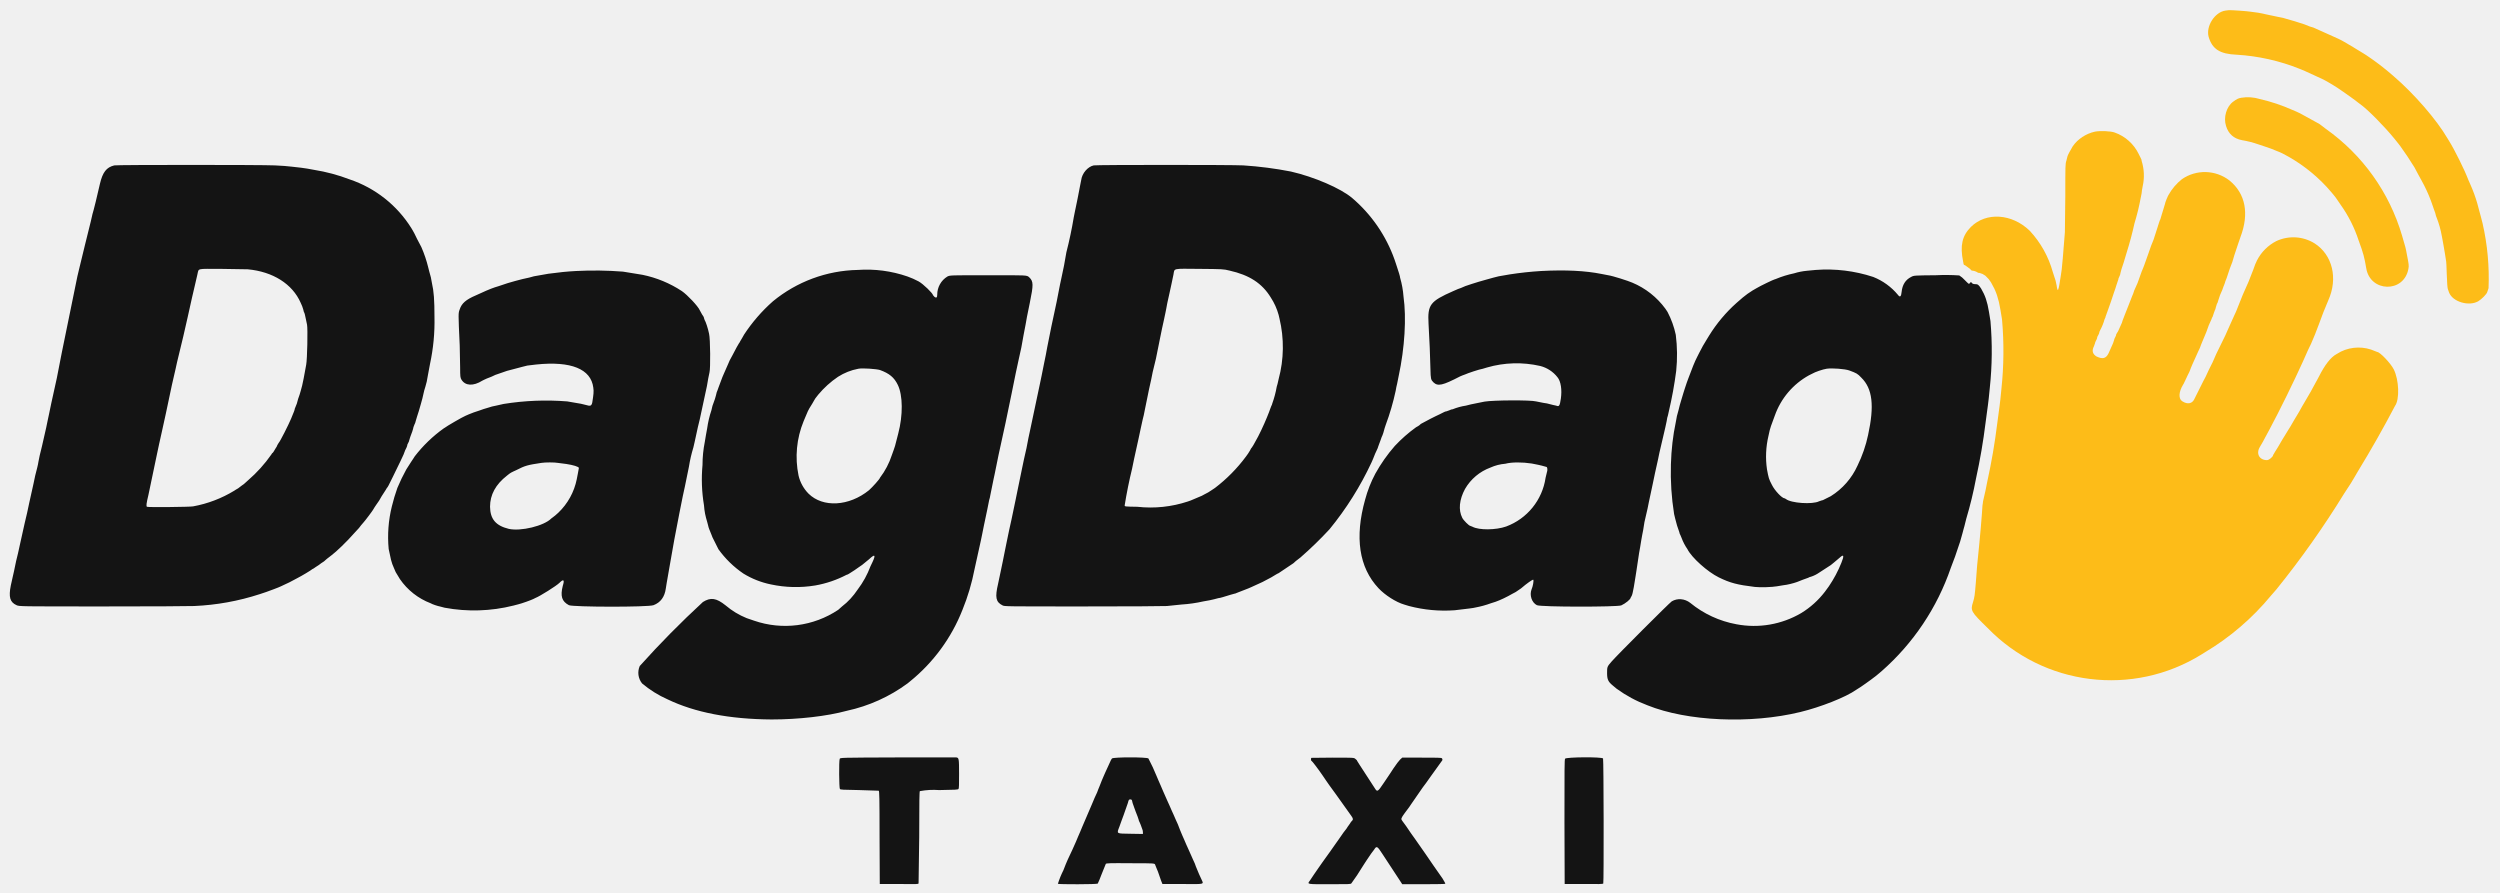
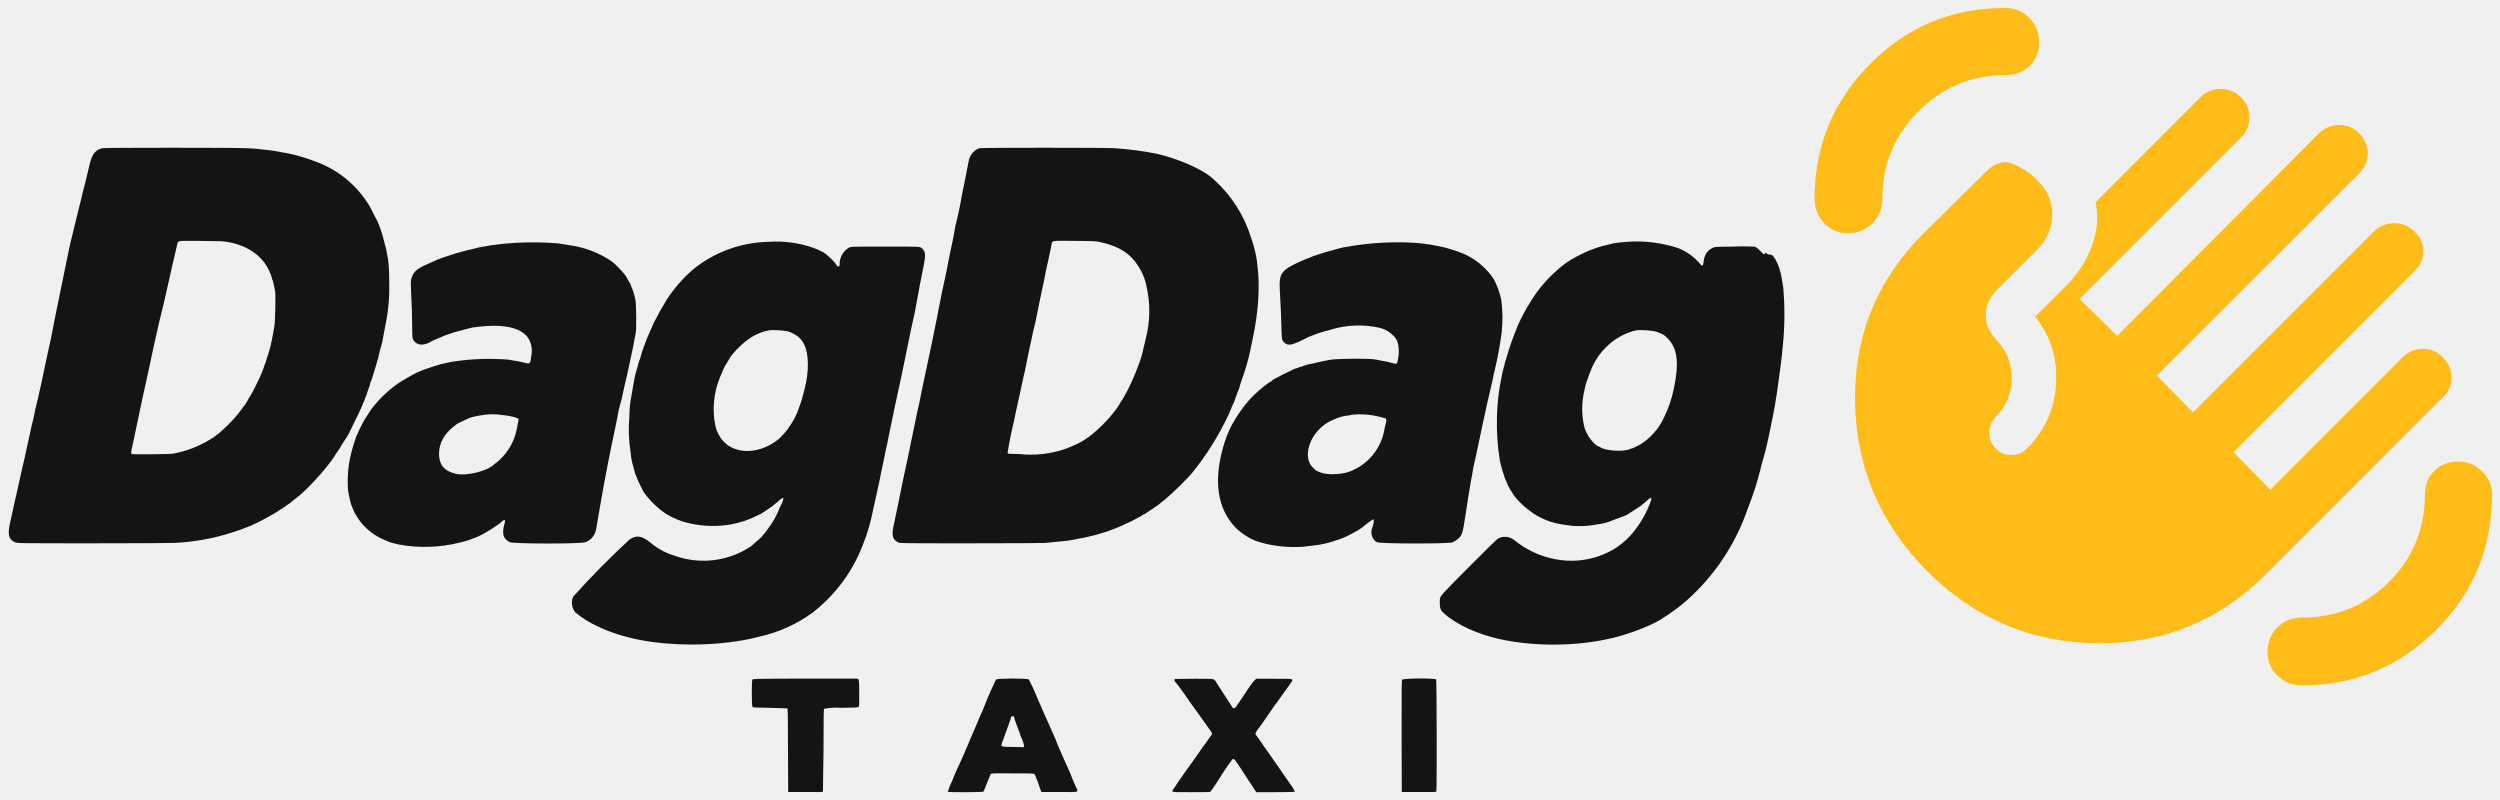
- <svg xmlns="http://www.w3.org/2000/svg" viewBox="6 7 1179 421" role="img" aria-label="DagDag Taxi">
-   <defs>
-     <mask id="cut" maskUnits="userSpaceOnUse" x="0" y="0" width="1200" height="440">
-       <rect width="1200" height="440" fill="#fff" />
-       <path d="M59.9 85c-3.7.9-5.5 3.2-6.8 8.8-1.1 5-3 12.7-3.5 14.2l-.8 3.5-2.7 10.9-2.6 10.7-1 4.2-7.4 36.2-2.3 11.8-2.6 11.8-1.1 5.3-.6 2.8-.7 3.4-1 4.4-1 4.4-1.1 4.5-.6 3c-.1 1-.8 3.7-1.5 6.4l-.8 3.8-2 9-1 4.7-1.2 5.1-1 4.5-1 4.5-1.1 5-.9 3.7-.5 2.4-.5 2.4-.7 3.1-.8 3.6c-1.1 5.5-.4 7.9 2.7 9.3 1.3.6 1.3.6 41.1.6 21.9 0 41.1-.1 42.7-.2a116 116 0 0 0 30.9-5.6l3-1c.9-.3 6.3-2.3 7-2.7l1.9-.9c1.4-.6 2.2-1 5.9-3 1.8-.9 6.5-3.7 7-4.2q.4-.1 1.6-1l1.4-.9 1.2-.9c1.2-.7 1.4-.9 2.6-2l2.2-1.7c2.2-1.6 7.4-6.6 10.7-10.4l2.3-2.5 1-1.3 1.2-1.4c.6-.6 4.5-5.8 4.5-6l.6-1 .8-1.2a28 28 0 0 0 2.6-4.1l2-3.1.4-.7c.5-.5.8-1.1 2.9-5.4l3.6-7.4 1.4-3 .8-2.1.6-1.2.3-.8q0-.6.5-1.4.5-.9.5-1.3l.5-1.6c.7-1.7 1.3-3.5 1.5-4.6l.5-1.3q.3-.4.6-1.7l.6-2 .8-2.5.9-3.1.8-2.9c.8-3.6 1-4.4 1.4-5.5a30 30 0 0 0 1.1-4.9l.5-2.7.6-3.2a95 95 0 0 0 2.1-22.1c0-8-.3-12.1-1.2-16l-.5-2.7-.8-2.9-.4-1.6a59 59 0 0 0-3.3-9.8l-2-3.8c-.8-1.8-1.8-3.6-2.1-4.1l-.6-1a55 55 0 0 0-29.1-23 84 84 0 0 0-16.8-4.5l-3.3-.6-2.8-.4-4.4-.5c-1.5-.2-5.1-.5-8-.6-6.4-.3-74.3-.3-75.7 0m62.9 49c11.9 1.1 21.1 6.9 25 15.8l.7 1.6.5 1.5.3 1.2c.3.3.6 1.6.8 2.7l.7 3.3c.4 2 .1 16.4-.4 18.9l-1.2 6.5-.7 3.3-.7 2.6-.5 1.7-.7 2-.6 2.2-.6 1.5-.4 1c0 .5-.3 1.2-1.7 4.6-1.2 2.9-5.3 11-5.9 11.5l-.6 1q-.2.7-.8 1.5l-.9 1.5q-.4.7-.8.9l-.3.5a66 66 0 0 1-11 12.2l-2 1.8-1 .7-1.7 1.3-1.2.7-.6.4a57 57 0 0 1-19.4 7.4c-1.3.3-21.4.5-21.8.2s-.3-1.5.7-5.6l4-19.1 1-4.7 1.4-6.3 1.8-8.2 2.9-13.7 1.7-7.4.7-3.2 2.9-12 2.1-9.2 1-4.5 1-4.5 1.4-6 1.2-5.2c.7-3-.5-2.6 11-2.6zm399-49c-2.8.6-5.5 3.7-5.9 6.9l-.5 2.5-.5 2.6-.5 2.6-.5 2.5-.5 2.4-.5 2.4-.5 2.5a193 193 0 0 1-3.5 16.6 197 197 0 0 1-2.4 12.4l-.6 2.8-1.6 8.2-1 4.7-.9 4.2-.6 2.8-1.9 9.5-.7 3.8-.8 3.9-.6 3-.6 3-.9 4.3-4.4 20.8-.9 4.2-.9 4.7-1.2 5.3-1 4.8-2 9.7-1 4.9-1.9 9.1-1 4.5-1.1 5.3-1 4.9-1 5-1 4.8-1.2 5.7c-1.5 6.4-1.1 8.6 2.1 10.2.9.5 1.4.5 37.9.5 21.8 0 38-.1 39.6-.2l6.8-.7a66 66 0 0 0 10.5-1.5l2.8-.5 2.2-.5 1.9-.5c1.1-.1 2.5-.6 5.8-1.6l1.8-.5q.4 0 1.2-.4l5.4-2.1 1.6-.7c4.6-2 5.9-2.7 9.2-4.5 1.5-.9 3.1-1.9 3.5-2l7-4.7 1.1-1 2.2-1.7a179 179 0 0 0 13.7-13.3 149 149 0 0 0 19.8-31.5l.7-1.6 1-2.5 1.2-2.6.3-.9.4-1.1.6-1.6.6-1.7c.5-.9 1.1-2.9 1.4-4.2l.5-1.5a115 115 0 0 0 4.7-16.1c.1-1 .5-2.5.7-3.4l.7-3.5c2.9-13.5 3.7-27.6 2.3-37.5a43 43 0 0 0-1.6-8.9q0-.8-1.9-6.4a68 68 0 0 0-19-29.7l-1.7-1.5c-5.4-4.6-18-10-28.9-12.5a177 177 0 0 0-22.4-2.9c-5.1-.3-69-.3-70.6 0m64 49.6c9.4 2.1 15.4 6 19.5 12.7a29 29 0 0 1 3.7 8.2l.4 1.7a58 58 0 0 1-.4 28.6l-.5 2.2-.4 1.4a47 47 0 0 1-2.1 7.9c0 .1-.2.8-.5 1.3l-.5 1.3-.5 1.4-1 2.5c-1.5 3.7-4 9-5.4 11.3l-1 1.8-.7 1.1-.4.5c0 .2-.9 1.6-1.4 2.4l-1 1.4a74 74 0 0 1-14.6 14.8l-1.5 1-1.7 1.1-1.9 1-1.1.6-5.2 2.2-1.4.5a56 56 0 0 1-23.8 2.5c-6-.1-6-.1-6-.7a218 218 0 0 1 3.5-17.3l.9-4.4 2.2-10 1-4.7.9-4.1.5-2 .5-2.5 2-9.8 1-4.5.7-3.5a166 166 0 0 0 2.8-12.6l.7-3.5.9-4.4.9-4.1.7-3.3.4-2 .5-2.7 1-4.5 1-4.6.9-4.3c.6-3.1-.7-2.8 12.2-2.7 11 .1 11.4.1 14.2.8m-175.3-.3a65 65 0 0 0-40 14.8 78 78 0 0 0-13.6 15.7l-.9 1.6-.9 1.5q-.3.7-.6 1l-1.1 1.9-2 3.8-1.3 2.4-.6 1.4-1.8 4.1-1 2.3-1.8 4.8-.5 1.4-.4 1a40 40 0 0 1-2 6.4l-.5 2.1a47 47 0 0 0-2 8.5l-.6 3.3-.5 3a56 56 0 0 0-1.1 11 74 74 0 0 0 .7 19c.2 2.9.7 5.2 1.5 7.8l.5 1.9c0 .4.8 2.5 1.5 4.1l.5 1.3 1.3 2.6 1.5 3a47 47 0 0 0 11.8 11.5 40 40 0 0 0 12.9 5.1 56 56 0 0 0 21 .5 51 51 0 0 0 14.7-5q.6-.1 1.3-.6l2.5-1.6 2-1.4 1.6-1.1 3.3-2.7q4-3.8 1.6 1.3l-1 2.1a43 43 0 0 1-6 10.9q-3.2 4.8-7.4 8l-1.8 1.6a45 45 0 0 1-39.7 5.1l-3.5-1.2a36 36 0 0 1-9.9-6c-4.4-3.5-7-3.9-10.7-1.6a445 445 0 0 0-29.8 30.2 8 8 0 0 0 1.1 8.2 50 50 0 0 0 12 7.5q19.3 9.3 49.1 9.5c12.5 0 26-1.5 35.5-4.1a75 75 0 0 0 28.6-12.9l1.1-.9a82 82 0 0 0 24.8-33.8 102 102 0 0 0 5.7-19.2l3-13.6.6-2.9.8-4 1.6-7.6.5-2.5.4-2q.3-.8.6-2.6l1.5-7.4.5-2.3c.7-3.7 2.5-12.4 5.1-24l3-14.5 1.8-8.9 1.4-6.5a147 147 0 0 0 2.3-11.5l1-5.2.6-3.4 1.4-6.9c1.7-8.3 1.7-9.9-.3-11.8-1.2-1.1-.8-1-19.5-1-17.8 0-17.8 0-19.1.6a10 10 0 0 0-4.8 8.6q0 2-1.3 1l-.7-.8c0-.8-4.6-5.3-6.8-6.5a39 39 0 0 0-5.2-2.3 59 59 0 0 0-23.5-3.1m10.5 47.2c4.4 1.6 6.7 3.5 8.4 7 2.4 4.9 2.5 14.3.2 23l-1.5 5.8-.6 1.8-.9 2.5a36 36 0 0 1-5.6 10.7c0 .5-3.6 4.5-5.2 5.9-9.4 7.6-21.7 8.3-28.5 1.6a18 18 0 0 1-4.7-8.5 44 44 0 0 1 2.4-25.7l1.1-2.6.9-2.1c0-.1 1.2-2.3 2.1-3.6l.8-1.4.6-1 1.4-1.8a45 45 0 0 1 9.3-8.4 27 27 0 0 1 9.6-3.8c1.9-.4 8.6.1 10.2.6m441.3-47.2-4.2.4a30 30 0 0 0-6 1.2 48 48 0 0 0-8.7 2.7l-.6.2c-.3 0-6.6 3-8.4 4.1l-1.9 1.1a40 40 0 0 0-4.6 3.3l-3 2.6a70 70 0 0 0-12.9 15.4l-1.1 1.8-.9 1.5-.9 1.5-1.8 3.4-.5 1-.5 1c-.3.6-1.2 2.4-1.8 4l-2.3 6-.7 1.9-.5 1.5-.4 1.2-.7 2.2-.9 3-.8 2.7-.6 2.4a36 36 0 0 0-1.3 5.7q-2 9.4-2.3 19.9a125 125 0 0 0 1.5 23.4l.5 2.1q1 4 1.6 5.4l.4 1.2q0 .4.5 1.3l.5 1.2a24 24 0 0 0 2.8 5.4c2 4 9.5 10.7 14.8 13.3s8.7 3.5 17 4.5c2.5.3 8.2.1 10.4-.3l3-.5c2-.2 4.7-.9 6.4-1.5l2.8-1.1 2.5-.9q.9-.5 1.3-.5a15 15 0 0 0 4-2l5.4-3.5 1.6-1.3 2.6-2.2q2.9-2.7.8 2.4a58 58 0 0 1-5.9 11.1l-1.9 2.6a41 41 0 0 1-11.1 10 44 44 0 0 1-30.6 5.3 48 48 0 0 1-21.8-10.1c-2.6-2-6-2.3-8.7-.7-1.1.7-25.7 25.3-28.3 28.3-2.2 2.5-2.2 2.6-2.2 5.5 0 3 .5 4.1 2.7 5.9l1.8 1.5a61 61 0 0 0 14.5 7.8c18.8 7.6 48.7 8.9 72.1 3.2 9.5-2.3 21.5-7 26.4-10.5l2.2-1.4 2.3-1.6 2.5-1.8 2.5-1.9 2.5-2.1a114 114 0 0 0 32.6-48.7l2-5.3 2.4-7.1 1.1-3.9.5-1.9.4-1.4.9-3.6a186 186 0 0 0 4.6-19 285 285 0 0 0 4.5-26.3l.6-4.5.5-3.7.4-3.3.5-5a163 163 0 0 0 .3-31.4l-.7-4.3c-.8-4.9-1.8-7.8-3.7-11-1.2-1.8-1.5-2.1-2.8-2.1q-1.2 0-1.6-.6c-.4-.5-.4-.5-.9.1s-.4.6-2.4-1.4a12 12 0 0 0-2.6-2.2 94 94 0 0 0-11-.1c-10.4.1-10.4.1-11.7.8q-4 2-4.5 7.1-.3 3.3-1.7 1.4a29 29 0 0 0-11.7-8.5 70 70 0 0 0-27.1-3.3m15.8 47.4c3.5 1.3 3.9 1.5 5.7 3.4 5.3 5.2 6.2 13.2 3.2 27a62 62 0 0 1-5 14.5 33 33 0 0 1-12.6 14.4l-2.8 1.4q-1 .6-1.5.6l-1.2.4c-3.1 1.6-13.4.9-15.7-1.1l-.6-.3c-1.2 0-4.7-3.7-6-6.4-1.4-2.7-1.5-3-2.3-7.3a42 42 0 0 1 .7-15.7l.6-2.7.6-2 1.8-4.9a35 35 0 0 1 16.1-19l1.4-.7c1.5-.9 5.1-2.1 6.9-2.4 2.6-.4 8.8.1 10.7.8m-600.3-46.9q-6 .3-13.2 1.3l-6.8 1.2-2.2.6q-3 .6-6.6 1.6l-3.5 1-2.7.9-1.8.6c-2.1.6-4.3 1.4-8.6 3.4l-2 .9c-4.7 2-6.7 3.8-7.6 6.6-.7 1.9-.7 1.7 0 17l.2 10.4c0 4.4.1 4.8.6 5.7 1.8 3 5.6 3.2 9.9.5l.8-.4 1.3-.6 1.3-.5 1-.4 1.7-.8 5.5-1.9 7.2-1.9 2.4-.6 4.2-.5c16.4-1.7 25.8 2.1 26.9 10.9.3 1.8.1 3.4-.5 7.1q-.3 1.7-1.7 1.4a53 53 0 0 0-7.2-1.5l-2.9-.5a126 126 0 0 0-30 1.2l-3.1.7c-1.6.3-3.3.7-4.3 1.1l-2 .6-2 .7-1.2.4-1.5.5-2.3.9-1.6.7c-1.3.5-9.2 5.1-9.7 5.6l-.5.3a65 65 0 0 0-13.7 13.2l-.7 1.1-1 1.5-2.3 3.6a89 89 0 0 0-4.2 8.7 89 89 0 0 0-2.6 8.7 60 60 0 0 0-1.5 20.1l1.1 5.1.6 2 .7 1.7.9 2.1 2 3.3a31 31 0 0 0 14.5 11.4c.8.5 3.2 1.3 4.7 1.6l1.9.5a76 76 0 0 0 32.4-1l2.3-.6c1.7-.4 6.1-2 7.1-2.5l1-.5c2.1-.8 9.9-5.7 11.3-7.1q3-3 1.6 1.4c-1.2 4.8-.5 7.3 2.9 9.1 1.8.9 37.3 1 39.9 0q5-1.9 5.8-7.9l.4-2.5 1.5-8.6 2.1-11.9 2.4-12.5 1.6-8 1-4.6 1.9-9.3a66 66 0 0 1 2.1-9.1l.6-2.6 1.5-6.9.9-3.7 1.7-7.9 1.7-7.9.6-3.5.6-2.9c.5-1.7.4-15.8-.2-18.2-.5-2.5-1.6-5.8-2.1-6.5l-.3-.9q0-.5-.9-1.7l-1.1-2c-.8-1.9-5.8-7.2-8.4-9a53 53 0 0 0-18.6-7.7l-9.2-1.5a171 171 0 0 0-22-.3m-8.7 90.5 3.9.5c3.3.5 6 1.3 6 1.9l-.4 2.2-.6 3.1a30 30 0 0 1-8.7 15.8c-1 .9-2.1 1.9-2.5 2.1l-.8.6c-3.4 3.5-14.4 6.2-20.1 4.9-6.1-1.5-8.7-4.6-8.8-10.4q0-8.5 8-14.7c1.7-1.4 2-1.5 4.2-2.5 4.5-2.3 5.5-2.5 12-3.5 1.8-.3 6.3-.3 7.8 0m463.8-90.5a162 162 0 0 0-14.9 1.6l-2.3.4-2.9.5-2.4.6-3.6 1-3.5 1-3.2 1-3 1-1.4.6-.7.3-1.4.5-2.3 1c-10.9 4.8-12.1 6.4-11.6 15.4.4 6.5.8 16.1.9 21.4.1 4.6.2 5 1.4 6.2 2.1 2 4.3 1.5 12.6-2.8l1.2-.5 1.1-.4c1-.5 6.9-2.5 8.4-2.7l2-.6a50 50 0 0 1 25.1-.7 15 15 0 0 1 8.1 5.3c1.6 1.9 2.2 5.9 1.6 10.1-.5 3.4-.8 3.9-2.2 3.3l-1.4-.3-1.6-.4c-.6-.2-1.9-.5-3-.6l-3.5-.7c-2.6-.7-20.2-.6-24.3.1l-6.4 1.3-2.4.6a27 27 0 0 0-6.2 1.7q-.6 0-1.6.5l-1.4.5q-.4 0-1 .3l-2.2 1.1-1.9.9-2.4 1.2-4.5 2.4-.8.7-.6.4-.9.5a69 69 0 0 0-10 8.8 75 75 0 0 0-9.2 13.1 57 57 0 0 0-4.8 12.2c-5 17.8-2.9 32 6.3 41.8 3.1 3.3 8.3 6.6 12.1 7.7l2.3.7a66 66 0 0 0 21.5 2c6.7-.8 8.7-1 9.8-1.3a45 45 0 0 0 7.3-2l2.2-.7c2.3-.8 5.6-2.4 7.8-3.7l1.7-.9 2.5-1.7c2.8-2.4 5.5-4.3 5.8-4.1.3.4-.2 3.2-.8 4.5-1.1 2.8.1 6.3 2.5 7.5 1.7.9 37.9.9 39.8.1 2-.9 4.4-2.9 4.4-3.6l.5-.9q.4-.7 1-4.1l.8-4.9.5-3.2.6-4 .6-4 .5-2.8.5-3.1.5-2.8.4-2a60 60 0 0 1 1.5-7.7l.6-2.6.6-3 .9-4.2 1-4.7 1-4.8.8-3.6.6-2.7.7-3.4 2.2-9.4.6-2.6.6-2.8c.1-1 .4-2.2.6-2.7l.4-1.8a190 190 0 0 0 3.5-19.2 75 75 0 0 0-.2-17 42 42 0 0 0-3.9-10.8l-1-1.5a37 37 0 0 0-15.6-12.3c-1.8-.8-9.2-3.2-11.4-3.5l-3.1-.6q-11.4-2.3-28.4-1.4m-4.5 90.8c2.1.4 3.8.7 6.9 1.6.5.1.6 1.6.2 2.6l-.6 2.5a29 29 0 0 1-18.6 23c-4.8 1.7-12.8 1.8-15.9.1l-1-.4c-.6 0-3.3-2.7-3.8-3.8-1.9-3.7-1.4-8.6 1.3-13.6a23 23 0 0 1 12-10.1 21 21 0 0 1 7-1.8c3-.8 8-.8 12.5-.1" fill="#000" stroke="#000" stroke-width="11" stroke-linejoin="round" />
-     </mask>
-   </defs>
-   <g fill="#FDBC18">
-     <path d="M1055.5 12c-5 .7-9.3 7.4-7.9 12.4 1.7 5.8 5.4 8.1 13.2 8.4a95 95 0 0 1 29.8 6.7l2.4 1 4.6 2.1 4.3 2a86 86 0 0 1 8.9 5.5c1.2.8 6.4 4.5 7.3 5.3l.8.6c3.5 2.4 11.5 10.5 16.3 16.4l1.6 2 1.1 1.4a166 166 0 0 1 6.8 10.2l1.8 3.4 1.6 2.9a70 70 0 0 1 4.3 9.3l.6 1.7.9 2.6c.4.9.8 2.2.9 2.9l.5 1.3a44 44 0 0 1 2.2 7.9l.4 2.1.5 2.8.6 3.5.5 3.2c.2.6.3 3.7.4 6.9q.2 5.9.5 6.8l.6 1.7c1.7 4.3 9.2 6.6 13.7 4.1 1.5-.9 4-3.3 4.3-4.4l.6-1.8a116 116 0 0 0-2.8-30.5l-.8-3.1-1-3.7a68 68 0 0 0-3-9.3l-.5-1.2-1.4-3.2c-1.8-4.8-6.7-14.6-9.1-18.4l-.8-1.3c-5-8.6-15.6-20.9-25.4-29.3l-2.7-2.3a121 121 0 0 0-10.2-7.6l-1.6-1-3.3-2-1.6-1-1.4-.8-1.5-.9-2.1-1.2-1.6-.8-4-1.8-7.8-3.5-1.7-.5-2.5-1c-1.9-.7-7-2.2-9.9-3l-8.1-1.7a53 53 0 0 0-7.6-1.3c-.8-.2-9.1-.8-10.1-.7z" />
-     <path d="M1063 53.1c-1.5.3-2 .5-3.9 1.9-3.1 2.3-4.6 7.4-3.3 11.4q1.7 5.6 7.5 6.7a46 46 0 0 1 7.8 2l3 1 2.9 1 4.2 1.7 1.1.5a75 75 0 0 1 21.1 16l2.2 2.5 1.8 2.2 2.4 3.5a62 62 0 0 1 8.5 16.8c2.3 6.2 2.8 8.3 3.6 13.1 1.8 11.5 17.8 11.9 19.9.4.3-1.5.2-2.2-.7-6.7-.6-3.3-.6-3.3-2.3-9a94 94 0 0 0-35.9-50.3l-3-2.3-9.1-5-1.9-.9-1.9-.8a83 83 0 0 0-15.3-5.1 19 19 0 0 0-8.7-.6" />
-     <path d="M993.9 69.1c-4.1.9-8.1 3.5-10.4 6.9-.8 1.3-2.5 4.4-2.5 4.8l-.5 2c-.5 1.5-.5 2.2-.5 16.5l-.2 17.2-1 12.4-.5 5.2-.5 3.4c-1 6.8-1.4 7.8-1.9 4.1l-.5-2.3-1.3-4a47 47 0 0 0-10.9-19.5c-8.4-8.1-20.5-8.9-27.7-1.8-4.2 4.2-5.2 8.9-3.7 16.3.4 1.8.7 4 .7 5s.2 2.4.4 3.2l.7 4.6 2.4 15.2c1.1 6.5 2.3 14.3 2.6 17.5 2.3 20.7 2.4 21.3 2.9 35.6.6 16.5 0 31-2.1 52.5-.7 6.1-1.4 14.2-1.6 17.9-.5 6-.6 6.8-1.3 9.1-1.3 4.1-1.1 4.5 6.8 12.2a81 81 0 0 0 101 12.5l1.6-1a120 120 0 0 0 31-26.6l2.7-3.1a433 433 0 0 0 32-45.3c2.9-4.4 3.7-5.6 4.8-7.6l1.7-2.9a536 536 0 0 0 17.4-30.7c2.2-3 1.9-12.2-.6-17.2-1.4-2.8-6.5-8.2-7.8-8.2l-1-.4a19 19 0 0 0-16.1.2l-2.1 1.2q-4.1 2.2-8.4 10.8a265 265 0 0 1-7.9 14l-1.4 2.5-2.1 3.5-1.8 3.1-1.3 2.1-2.7 4.4-2.1 3.6-1.2 1.9-1 1.7c0 .8-1.9 2.4-2.9 2.4-3.6 0-5.3-3.1-3.3-6.3l1.4-2.4.9-1.7 2-3.7c4.8-8.9 11.9-23.4 16-32.5l2.4-5.4 1.4-2.9c1.1-2.4 2.6-6.2 3.7-9.2a179 179 0 0 1 4.4-11.2c4.7-10.4 2-21.5-6.4-26.9a19 19 0 0 0-18.1-1.1 21 21 0 0 0-9.1 9.1c-.6 1.3-1.1 2.3-1.8 4.5l-2.2 5.6-2.7 6.1-1.6 4-1.6 4-.7 1.5-3.2 7.1-1.1 2.5-4.3 8.8a86 86 0 0 1-3.6 7.7q-1.5 3.4-2.6 5.3l-4 8c-1 2.5-3.3 3-5.9 1.3-1.8-1.2-1.6-4.4.4-7.7l.4-.7 1.8-3.8.8-1.6c1.1-3 1.9-4.6 2.8-6.6l1.3-2.9.9-1.9.5-1.4.5-1.2 2-4.8a48 48 0 0 1 2.5-6.2q0-.3.5-1.1l.6-1.8.4-1.1q.3-.4.5-1.5l.5-1.6q.3-.3.6-1.5a29 29 0 0 1 1.9-5l.5-1.4.7-1.8.3-1 .6-1.5 1.5-4.5a40 40 0 0 0 2.1-6.2l1.8-5.4 1.1-3.2c4.2-11.1 2.4-20.5-5.2-26.7a19 19 0 0 0-22.4-.6 25 25 0 0 0-6.3 7.4c-.3.4-1.7 3.7-1.7 4.3l-1 3.3-1 3.3q0 .3-.5 1.3l-.5 1.5-.5 1.6-1 3.1a39 39 0 0 1-2 5.5l-1.4 4-1 2.8-1 2.8-.6 1.5-.5 1.2-.9 2.5-1 2.8-1.6 3.6-.5 1.5-.5 1.2-.7 1.8-2.8 7.1-1 2.6-.3 1-1.8 4-.5.8-.4.7q0 .5-.5 1.4t-.5 1.3l-.5 1.5-2.1 4.7c-1.2 2.5-2.8 2.9-5.7 1.5q-2.8-1.7-1.2-4.8l.5-1.4q0-.4.5-1.3t.5-1.3.5-1.2.5-1.2.5-1.3a23 23 0 0 0 2-5q.5-.9.5-1.3l.4-1.1 1.5-4.2.7-2 1.3-3.9.7-2 .4-1.3.5-1.5.5-1.5q0-.5.5-1.4.5-1 .5-1.6l.5-1.9 1-3 1.5-5a157 157 0 0 0 3.6-13.5 109 109 0 0 0 3-12.3l.4-2c0-.4.2-2 .5-3.3a23 23 0 0 0-.5-11.9q0-.6-.3-1.1l-1.1-2.2a20 20 0 0 0-11.3-10.1c-1.8-.7-7-.9-9.4-.4" mask="url(#cut)" />
-   </g>
+ <svg xmlns="http://www.w3.org/2000/svg" viewBox="6 7 1316 421" role="img" aria-label="DagDag Taxi">
  <path fill="#141414" d="M59.9 85c-3.7.9-5.5 3.2-6.8 8.8-1.1 5-3 12.7-3.5 14.2l-.8 3.5-2.7 10.9-2.6 10.7-1 4.2-7.4 36.2-2.3 11.8-2.6 11.8-1.1 5.3-.6 2.8-.7 3.4-1 4.4-1 4.4-1.1 4.5-.6 3c-.1 1-.8 3.7-1.5 6.4l-.8 3.8-2 9-1 4.7-1.2 5.1-1 4.5-1 4.5-1.1 5-.9 3.7-.5 2.4-.5 2.4-.7 3.1-.8 3.6c-1.1 5.5-.4 7.9 2.7 9.3 1.3.6 1.3.6 41.1.6 21.9 0 41.1-.1 42.7-.2a116 116 0 0 0 30.9-5.6l3-1c.9-.3 6.3-2.3 7-2.7l1.9-.9c1.4-.6 2.2-1 5.9-3 1.8-.9 6.5-3.7 7-4.2q.4-.1 1.6-1l1.4-.9 1.2-.9c1.2-.7 1.4-.9 2.6-2l2.2-1.7c2.2-1.6 7.4-6.6 10.7-10.4l2.3-2.5 1-1.3 1.2-1.4c.6-.6 4.5-5.8 4.5-6l.6-1 .8-1.2a28 28 0 0 0 2.6-4.1l2-3.1.4-.7c.5-.5.8-1.1 2.9-5.4l3.6-7.4 1.4-3 .8-2.1.6-1.2.3-.8q0-.6.5-1.4.5-.9.5-1.3l.5-1.6c.7-1.7 1.3-3.5 1.5-4.6l.5-1.3q.3-.4.6-1.7l.6-2 .8-2.5.9-3.1.8-2.9c.8-3.6 1-4.4 1.4-5.5a30 30 0 0 0 1.1-4.9l.5-2.7.6-3.2a95 95 0 0 0 2.1-22.1c0-8-.3-12.1-1.2-16l-.5-2.7-.8-2.9-.4-1.6a59 59 0 0 0-3.3-9.8l-2-3.8c-.8-1.8-1.8-3.6-2.1-4.1l-.6-1a55 55 0 0 0-29.1-23 84 84 0 0 0-16.8-4.5l-3.3-.6-2.8-.4-4.4-.5c-1.5-.2-5.1-.5-8-.6-6.4-.3-74.3-.3-75.7 0m62.9 49c11.9 1.1 21.1 6.9 25 15.8l.7 1.6.5 1.5.3 1.2c.3.3.6 1.6.8 2.7l.7 3.3c.4 2 .1 16.4-.4 18.9l-1.2 6.5-.7 3.3-.7 2.6-.5 1.7-.7 2-.6 2.2-.6 1.5-.4 1c0 .5-.3 1.2-1.7 4.6-1.2 2.9-5.3 11-5.9 11.5l-.6 1q-.2.7-.8 1.5l-.9 1.5q-.4.7-.8.9l-.3.5a66 66 0 0 1-11 12.2l-2 1.8-1 .7-1.7 1.3-1.2.7-.6.4a57 57 0 0 1-19.4 7.4c-1.3.3-21.4.5-21.8.2s-.3-1.5.7-5.6l4-19.1 1-4.7 1.4-6.3 1.8-8.2 2.9-13.7 1.7-7.4.7-3.2 2.9-12 2.1-9.2 1-4.5 1-4.5 1.4-6 1.2-5.2c.7-3-.5-2.6 11-2.6zm399-49c-2.8.6-5.5 3.7-5.9 6.9l-.5 2.5-.5 2.6-.5 2.6-.5 2.5-.5 2.4-.5 2.4-.5 2.5a193 193 0 0 1-3.5 16.6 197 197 0 0 1-2.4 12.4l-.6 2.8-1.6 8.2-1 4.7-.9 4.2-.6 2.8-1.9 9.5-.7 3.8-.8 3.9-.6 3-.6 3-.9 4.3-4.4 20.8-.9 4.2-.9 4.7-1.2 5.3-1 4.8-2 9.7-1 4.9-1.9 9.1-1 4.5-1.1 5.3-1 4.9-1 5-1 4.8-1.2 5.7c-1.5 6.4-1.1 8.6 2.1 10.2.9.5 1.4.5 37.9.5 21.8 0 38-.1 39.6-.2l6.8-.7a66 66 0 0 0 10.5-1.5l2.8-.5 2.2-.5 1.9-.5c1.1-.1 2.5-.6 5.8-1.6l1.8-.5q.4 0 1.2-.4l5.4-2.1 1.6-.7c4.6-2 5.9-2.7 9.2-4.5 1.5-.9 3.1-1.9 3.5-2l7-4.7 1.1-1 2.2-1.7a179 179 0 0 0 13.7-13.3 149 149 0 0 0 19.8-31.5l.7-1.6 1-2.5 1.2-2.6.3-.9.4-1.1.6-1.6.6-1.7c.5-.9 1.1-2.9 1.4-4.2l.5-1.5a115 115 0 0 0 4.7-16.1c.1-1 .5-2.5.7-3.4l.7-3.5c2.9-13.5 3.7-27.6 2.3-37.5a43 43 0 0 0-1.6-8.9q0-.8-1.9-6.4a68 68 0 0 0-19-29.7l-1.7-1.5c-5.4-4.6-18-10-28.9-12.5a177 177 0 0 0-22.4-2.9c-5.1-.3-69-.3-70.6 0m64 49.6c9.4 2.1 15.4 6 19.5 12.7a29 29 0 0 1 3.7 8.2l.4 1.7a58 58 0 0 1-.4 28.6l-.5 2.2-.4 1.4a47 47 0 0 1-2.1 7.9c0 .1-.2.8-.5 1.3l-.5 1.3-.5 1.4-1 2.5c-1.5 3.7-4 9-5.4 11.3l-1 1.8-.7 1.1-.4.5c0 .2-.9 1.6-1.4 2.4l-1 1.4a74 74 0 0 1-14.6 14.8l-1.5 1-1.7 1.1-1.9 1-1.1.6-5.2 2.2-1.4.5a56 56 0 0 1-23.8 2.5c-6-.1-6-.1-6-.7a218 218 0 0 1 3.5-17.3l.9-4.4 2.2-10 1-4.7.9-4.1.5-2 .5-2.5 2-9.8 1-4.5.7-3.5a166 166 0 0 0 2.8-12.6l.7-3.5.9-4.4.9-4.1.7-3.3.4-2 .5-2.7 1-4.5 1-4.6.9-4.3c.6-3.1-.7-2.8 12.2-2.7 11 .1 11.4.1 14.2.8m-175.3-.3a65 65 0 0 0-40 14.8 78 78 0 0 0-13.6 15.7l-.9 1.6-.9 1.5q-.3.7-.6 1l-1.1 1.9-2 3.8-1.3 2.4-.6 1.4-1.8 4.1-1 2.3-1.8 4.8-.5 1.4-.4 1a40 40 0 0 1-2 6.4l-.5 2.1a47 47 0 0 0-2 8.5l-.6 3.3-.5 3a56 56 0 0 0-1.1 11 74 74 0 0 0 .7 19c.2 2.9.7 5.2 1.5 7.8l.5 1.9c0 .4.8 2.5 1.5 4.1l.5 1.3 1.3 2.6 1.5 3a47 47 0 0 0 11.8 11.5 40 40 0 0 0 12.9 5.1 56 56 0 0 0 21 .5 51 51 0 0 0 14.7-5q.6-.1 1.3-.6l2.5-1.6 2-1.4 1.6-1.1 3.3-2.7q4-3.8 1.6 1.3l-1 2.1a43 43 0 0 1-6 10.9q-3.2 4.8-7.4 8l-1.8 1.6a45 45 0 0 1-39.7 5.1l-3.5-1.2a36 36 0 0 1-9.9-6c-4.4-3.5-7-3.9-10.7-1.6a445 445 0 0 0-29.8 30.2 8 8 0 0 0 1.1 8.2 50 50 0 0 0 12 7.5q19.3 9.3 49.1 9.5c12.5 0 26-1.5 35.5-4.1a75 75 0 0 0 28.6-12.9l1.1-.9a82 82 0 0 0 24.8-33.8 102 102 0 0 0 5.7-19.2l3-13.6.6-2.9.8-4 1.6-7.6.5-2.5.4-2q.3-.8.6-2.6l1.5-7.4.5-2.3c.7-3.7 2.5-12.4 5.1-24l3-14.5 1.8-8.9 1.4-6.5a147 147 0 0 0 2.3-11.5l1-5.2.6-3.4 1.4-6.9c1.7-8.3 1.7-9.9-.3-11.8-1.2-1.1-.8-1-19.5-1-17.8 0-17.8 0-19.1.6a10 10 0 0 0-4.8 8.6q0 2-1.3 1l-.7-.8c0-.8-4.6-5.3-6.8-6.5a39 39 0 0 0-5.2-2.3 59 59 0 0 0-23.5-3.1m10.5 47.2c4.4 1.6 6.7 3.5 8.4 7 2.4 4.9 2.5 14.3.2 23l-1.5 5.8-.6 1.8-.9 2.5a36 36 0 0 1-5.6 10.7c0 .5-3.6 4.5-5.2 5.9-9.4 7.6-21.7 8.3-28.5 1.6a18 18 0 0 1-4.7-8.5 44 44 0 0 1 2.4-25.7l1.1-2.6.9-2.1c0-.1 1.2-2.3 2.1-3.6l.8-1.4.6-1 1.4-1.8a45 45 0 0 1 9.3-8.4 27 27 0 0 1 9.6-3.8c1.9-.4 8.6.1 10.2.6m441.3-47.2-4.2.4a30 30 0 0 0-6 1.2 48 48 0 0 0-8.7 2.7l-.6.2c-.3 0-6.6 3-8.4 4.1l-1.9 1.1a40 40 0 0 0-4.6 3.3l-3 2.6a70 70 0 0 0-12.9 15.4l-1.1 1.8-.9 1.5-.9 1.5-1.8 3.4-.5 1-.5 1c-.3.6-1.2 2.4-1.8 4l-2.3 6-.7 1.9-.5 1.5-.4 1.2-.7 2.2-.9 3-.8 2.7-.6 2.4a36 36 0 0 0-1.3 5.7q-2 9.4-2.3 19.9a125 125 0 0 0 1.5 23.4l.5 2.1q1 4 1.6 5.4l.4 1.2q0 .4.5 1.3l.5 1.2a24 24 0 0 0 2.8 5.4c2 4 9.5 10.7 14.8 13.3s8.7 3.5 17 4.5c2.5.3 8.2.1 10.4-.3l3-.5c2-.2 4.7-.9 6.4-1.5l2.8-1.1 2.5-.9q.9-.5 1.3-.5a15 15 0 0 0 4-2l5.4-3.5 1.6-1.3 2.6-2.2q2.9-2.7.8 2.4a58 58 0 0 1-5.9 11.1l-1.9 2.6a41 41 0 0 1-11.1 10 44 44 0 0 1-30.6 5.3 48 48 0 0 1-21.8-10.1c-2.6-2-6-2.3-8.7-.7-1.1.7-25.7 25.3-28.3 28.3-2.2 2.5-2.2 2.6-2.2 5.5 0 3 .5 4.1 2.7 5.9l1.8 1.5a61 61 0 0 0 14.5 7.8c18.8 7.6 48.7 8.9 72.1 3.2 9.5-2.3 21.5-7 26.4-10.5l2.2-1.4 2.3-1.6 2.5-1.8 2.5-1.9 2.5-2.1a114 114 0 0 0 32.6-48.7l2-5.3 2.4-7.1 1.1-3.9.5-1.9.4-1.4.9-3.6a186 186 0 0 0 4.6-19 285 285 0 0 0 4.5-26.3l.6-4.5.5-3.7.4-3.3.5-5a163 163 0 0 0 .3-31.4l-.7-4.3c-.8-4.9-1.8-7.8-3.7-11-1.2-1.8-1.5-2.1-2.8-2.1q-1.2 0-1.6-.6c-.4-.5-.4-.5-.9.1s-.4.6-2.4-1.4a12 12 0 0 0-2.6-2.2 94 94 0 0 0-11-.1c-10.4.1-10.4.1-11.7.8q-4 2-4.5 7.1-.3 3.3-1.7 1.4a29 29 0 0 0-11.7-8.5 70 70 0 0 0-27.1-3.3m15.8 47.4c3.5 1.3 3.9 1.5 5.7 3.4 5.3 5.2 6.2 13.2 3.2 27a62 62 0 0 1-5 14.5 33 33 0 0 1-12.6 14.4l-2.8 1.4q-1 .6-1.5.6l-1.2.4c-3.1 1.6-13.4.9-15.7-1.1l-.6-.3c-1.2 0-4.7-3.7-6-6.4-1.4-2.7-1.5-3-2.3-7.3a42 42 0 0 1 .7-15.7l.6-2.7.6-2 1.8-4.9a35 35 0 0 1 16.1-19l1.4-.7c1.5-.9 5.1-2.1 6.9-2.4 2.6-.4 8.8.1 10.7.8m-600.3-46.9q-6 .3-13.2 1.3l-6.8 1.2-2.2.6q-3 .6-6.6 1.6l-3.5 1-2.7.9-1.8.6c-2.1.6-4.3 1.4-8.6 3.4l-2 .9c-4.7 2-6.7 3.8-7.6 6.6-.7 1.9-.7 1.7 0 17l.2 10.4c0 4.4.1 4.8.6 5.7 1.8 3 5.6 3.2 9.9.5l.8-.4 1.3-.6 1.3-.5 1-.4 1.7-.8 5.5-1.9 7.2-1.9 2.4-.6 4.2-.5c16.4-1.7 25.8 2.1 26.9 10.9.3 1.8.1 3.4-.5 7.1q-.3 1.7-1.7 1.4a53 53 0 0 0-7.2-1.5l-2.9-.5a126 126 0 0 0-30 1.2l-3.1.7c-1.6.3-3.3.7-4.3 1.1l-2 .6-2 .7-1.2.4-1.5.5-2.3.9-1.6.7c-1.3.5-9.2 5.1-9.7 5.6l-.5.3a65 65 0 0 0-13.7 13.2l-.7 1.1-1 1.5-2.3 3.6a89 89 0 0 0-4.2 8.7 89 89 0 0 0-2.6 8.7 60 60 0 0 0-1.5 20.1l1.1 5.1.6 2 .7 1.7.9 2.1 2 3.3a31 31 0 0 0 14.5 11.4c.8.5 3.2 1.3 4.7 1.6l1.9.5a76 76 0 0 0 32.4-1l2.3-.6c1.7-.4 6.1-2 7.1-2.5l1-.5c2.1-.8 9.9-5.7 11.3-7.1q3-3 1.6 1.4c-1.2 4.8-.5 7.3 2.9 9.1 1.8.9 37.3 1 39.9 0q5-1.9 5.8-7.9l.4-2.5 1.5-8.6 2.1-11.9 2.4-12.5 1.6-8 1-4.6 1.9-9.3a66 66 0 0 1 2.1-9.1l.6-2.6 1.5-6.9.9-3.7 1.7-7.9 1.7-7.9.6-3.5.6-2.9c.5-1.7.4-15.8-.2-18.2-.5-2.5-1.6-5.8-2.1-6.5l-.3-.9q0-.5-.9-1.7l-1.1-2c-.8-1.9-5.8-7.2-8.4-9a53 53 0 0 0-18.6-7.7l-9.2-1.5a171 171 0 0 0-22-.3m-8.7 90.5 3.9.5c3.3.5 6 1.3 6 1.9l-.4 2.2-.6 3.1a30 30 0 0 1-8.7 15.8c-1 .9-2.1 1.9-2.5 2.1l-.8.6c-3.4 3.5-14.4 6.2-20.1 4.9-6.1-1.5-8.7-4.6-8.8-10.4q0-8.5 8-14.7c1.7-1.4 2-1.5 4.2-2.5 4.5-2.3 5.5-2.5 12-3.5 1.8-.3 6.3-.3 7.8 0m463.8-90.5a162 162 0 0 0-14.9 1.6l-2.3.4-2.9.5-2.4.6-3.6 1-3.5 1-3.2 1-3 1-1.4.6-.7.3-1.4.5-2.3 1c-10.9 4.8-12.1 6.4-11.6 15.4.4 6.5.8 16.1.9 21.4.1 4.6.2 5 1.4 6.2 2.1 2 4.3 1.5 12.6-2.8l1.2-.5 1.1-.4c1-.5 6.9-2.5 8.4-2.7l2-.6a50 50 0 0 1 25.1-.7 15 15 0 0 1 8.1 5.3c1.6 1.9 2.2 5.9 1.6 10.1-.5 3.4-.8 3.9-2.2 3.3l-1.4-.3-1.6-.4c-.6-.2-1.9-.5-3-.6l-3.5-.7c-2.6-.7-20.2-.6-24.3.1l-6.4 1.3-2.4.6a27 27 0 0 0-6.2 1.7q-.6 0-1.6.5l-1.4.5q-.4 0-1 .3l-2.2 1.1-1.9.9-2.4 1.2-4.5 2.4-.8.7-.6.4-.9.5a69 69 0 0 0-10 8.8 75 75 0 0 0-9.2 13.1 57 57 0 0 0-4.8 12.2c-5 17.8-2.9 32 6.3 41.8 3.1 3.3 8.3 6.6 12.1 7.7l2.3.7a66 66 0 0 0 21.5 2c6.7-.8 8.7-1 9.8-1.3a45 45 0 0 0 7.3-2l2.2-.7c2.3-.8 5.6-2.4 7.8-3.7l1.7-.9 2.5-1.7c2.8-2.4 5.5-4.3 5.8-4.1.3.4-.2 3.2-.8 4.5-1.1 2.8.1 6.3 2.5 7.5 1.7.9 37.9.9 39.8.1 2-.9 4.4-2.9 4.4-3.6l.5-.9q.4-.7 1-4.1l.8-4.9.5-3.2.6-4 .6-4 .5-2.8.5-3.1.5-2.8.4-2a60 60 0 0 1 1.5-7.7l.6-2.6.6-3 .9-4.2 1-4.7 1-4.8.8-3.6.6-2.7.7-3.4 2.2-9.4.6-2.6.6-2.8c.1-1 .4-2.2.6-2.7l.4-1.8a190 190 0 0 0 3.5-19.2 75 75 0 0 0-.2-17 42 42 0 0 0-3.9-10.8l-1-1.5a37 37 0 0 0-15.6-12.3c-1.8-.8-9.2-3.2-11.4-3.5l-3.1-.6q-11.4-2.3-28.4-1.4m-4.5 90.8c2.1.4 3.8.7 6.9 1.6.5.1.6 1.6.2 2.6l-.6 2.5a29 29 0 0 1-18.6 23c-4.8 1.7-12.8 1.8-15.9.1l-1-.4c-.6 0-3.3-2.7-3.8-3.8-1.9-3.7-1.4-8.6 1.3-13.6a23 23 0 0 1 12-10.1 21 21 0 0 1 7-1.8c3-.8 8-.8 12.5-.1" />
  <path fill="#141414" d="M429.3 364.2c-27.1.1-27.1.1-27.3.7-.4 1-.3 13.7.1 14.2.2.3 1.4.4 9.1.5l9.2.3c.3.1.4 3 .4 22.1l.1 21.9h9c8.5.1 9.1.1 9.3-.3l.3-21.8c0-17.5.1-21.4.3-21.7a35 35 0 0 1 9.1-.5c7.8-.1 8.8-.2 9.1-.5s.3-2.2.3-7.2c0-7.3-.1-7.5-1.3-7.7zm101.1.5c-.2.2-.7 1.1-1 1.9l-2.2 4.8-.7 1.6-.9 2.1-1.1 2.8-.5 1.2-.6 1.6c-1 2.2-1.3 2.7-2.5 5.7l-1.5 3.5-1.5 3.5-1.5 3.5-1 2.4-1 2.3-1 2.4-1.7 3.8-1.5 3.2-.7 1.5-.9 2.1-1.1 2.8a41 41 0 0 0-2.6 6.4c.2.3 18.5.3 18.8-.1l.8-1.8.9-2.3.6-1.5 1.5-3.7c.3-.3 1.6-.4 11.7-.3 11.4 0 11.4 0 11.6.8l.6 1.5.7 1.7 1.5 4.3.6 1.5h9.4c10.7.1 10.1.2 9.1-2l-1.2-2.6-1-2.4-.5-1.2-.5-1.4-1-2.2-2-4.5-1-2.2-.9-2.1-1.1-2.5-1-2.4-.5-1.3-.5-1.3-1-2.2-1-2.3-1-2.2-1-2.3-1-2.2-1.9-4.3-1.2-2.8-1.1-2.5-.8-1.9a92 92 0 0 0-3.9-8.4c-.6-.7-16.5-.7-17.2 0m9.5 20c.1.7.2.9.9 2.9l.8 2.2.9 2.3.5 1.5q0 .4.5 1.3l.5 1.2.5 1.4q.5 1.1.5 1.9v.9l-5.9-.1c-6.8-.1-6.5.1-5.2-3.3l1-2.8 1-2.7 2-5.7c.4-1.6.5-1.7 1.2-1.7q.7 0 .8.7m84.5-20.3c-.2.3-.2 1.4.1 1.4.2 0 3.2 3.9 5.1 6.7l1.9 2.8 1.4 2 3.2 4.4 7.2 10.1q1.2 1.6.4 2.2-.5.4-1.2 1.6l-1 1.4-.5.8-1.4 1.8-2.5 3.6-1 1.4-2.6 3.7-3.8 5.3-2.1 3-2 2.9-1.8 2.7c-1.4 1.9-1.8 1.8 9.3 1.8 9 0 9.9 0 10.2-.4a95 95 0 0 0 5.2-7.8l1.8-2.8 2.3-3.4 1.5-2c1.1-1.8 1.5-1.5 3.7 1.9l6.3 9.6 2.1 3.2 1.1 1.7h10.1c6 0 10.1-.1 10.2-.2q0-.4-1.3-2.5l-4.2-6-3.7-5.4-5.1-7.3-2-2.8-2.1-3.1-1.9-2.6c-.7-.9-.6-1.2 1.2-3.7l2.1-2.8.8-1.2 2.9-4.2 2.7-3.9 1.5-2 2.2-3.1 5.1-7.1q.8-.8.2-1.5c-.3-.3-2.7-.3-9.5-.3h-9.2l-1 .9q-1 1-3.3 4.4l-1.1 1.7-1 1.5-2.5 3.7c-2.6 3.9-2.9 4.1-4 2.3l-7.4-11.4-1-1.6q0-.3-.8-.9c-.7-.6-.7-.6-10.7-.6zm119.7.4c-.3.6-.3 4-.3 29.8l.1 29.3h9c7 .1 9 0 9.2-.2.3-.5.2-58.4-.1-59-.4-.8-17.3-.7-17.9.1" />
+   <g fill="#FDBC18">
+     <path d="M1217.8 367.8q-7.6 0-12.9-5.1t-5.3-12.4q0-7.6 5.1-12.9t13.1-5.3q27 0 45.8-18.8t18.9-45.9q0-7.6 4.9-12.5t12.5-4.9q7.3 0 12.6 5.1t5.3 12.3q0 41.9-29.3 71.1t-70.7 29.3" />
+     <path d="M978.7 129.8q-7.3 0-12.4-5.3t-5.1-12.9q0-41.5 29.3-71t71.1-29.4q7.6 0 12.7 5.3t5.1 12.6q0 7.6-4.9 12.5t-12.6 4.9q-27 0-46 19.1t-19 45.6q0 8-5.3 13.3t-12.9 5.3" />
+     <path d="M1020.5 307.7q-37.3-37.6-38-89.5t36.5-88.8l32.3-31.9q7.2-7.2 14.4-4.2t13 8.8q8 7.9 7.6 18.6t-8.8 18.6l-20.9 20.9q-5.3 5.7-5.3 12.8t5.3 12.3v.4q8.4 8.4 8.4 20.3t-8.4 20.4q-3.4 3.4-3.4 8.5t3.4 8.2q3.1 3.4 8.2 3.4t8.2-3.4q15.2-15.2 15.4-36.9t-15.1-36.9l4.2 4.2 16.8-16.7q9.1-9.5 13.1-20.9t1.7-22.4l55.1-55.2q4.6-4.5 10.7-4.5t10.6 4.3q4.6 4.4 4.6 10.7t-4.6 10.8l-84.8 84.8 19.8 19.4 106.1-106.5q4.5-4.5 10.8-4.5t10.6 4.5q4.4 4.6 4.4 10.5t-4.5 10.5l-106.5 106.4 19 19.4 95.4-95.4q4.6-4.2 10.7-4.2t10.6 4.5q4.6 4.6 4.6 10.3t-4.6 10.3l-95.4 95.4 19.4 19.8 69.6-69.6q4.5-4.6 10.6-4.6t10.7 4.6q4.5 4.6 4.5 10.5t-4.5 10.4l-93.2 93.2q-36.9 36.8-88.8 36.3t-89.5-37.9" />
+   </g>
</svg>
